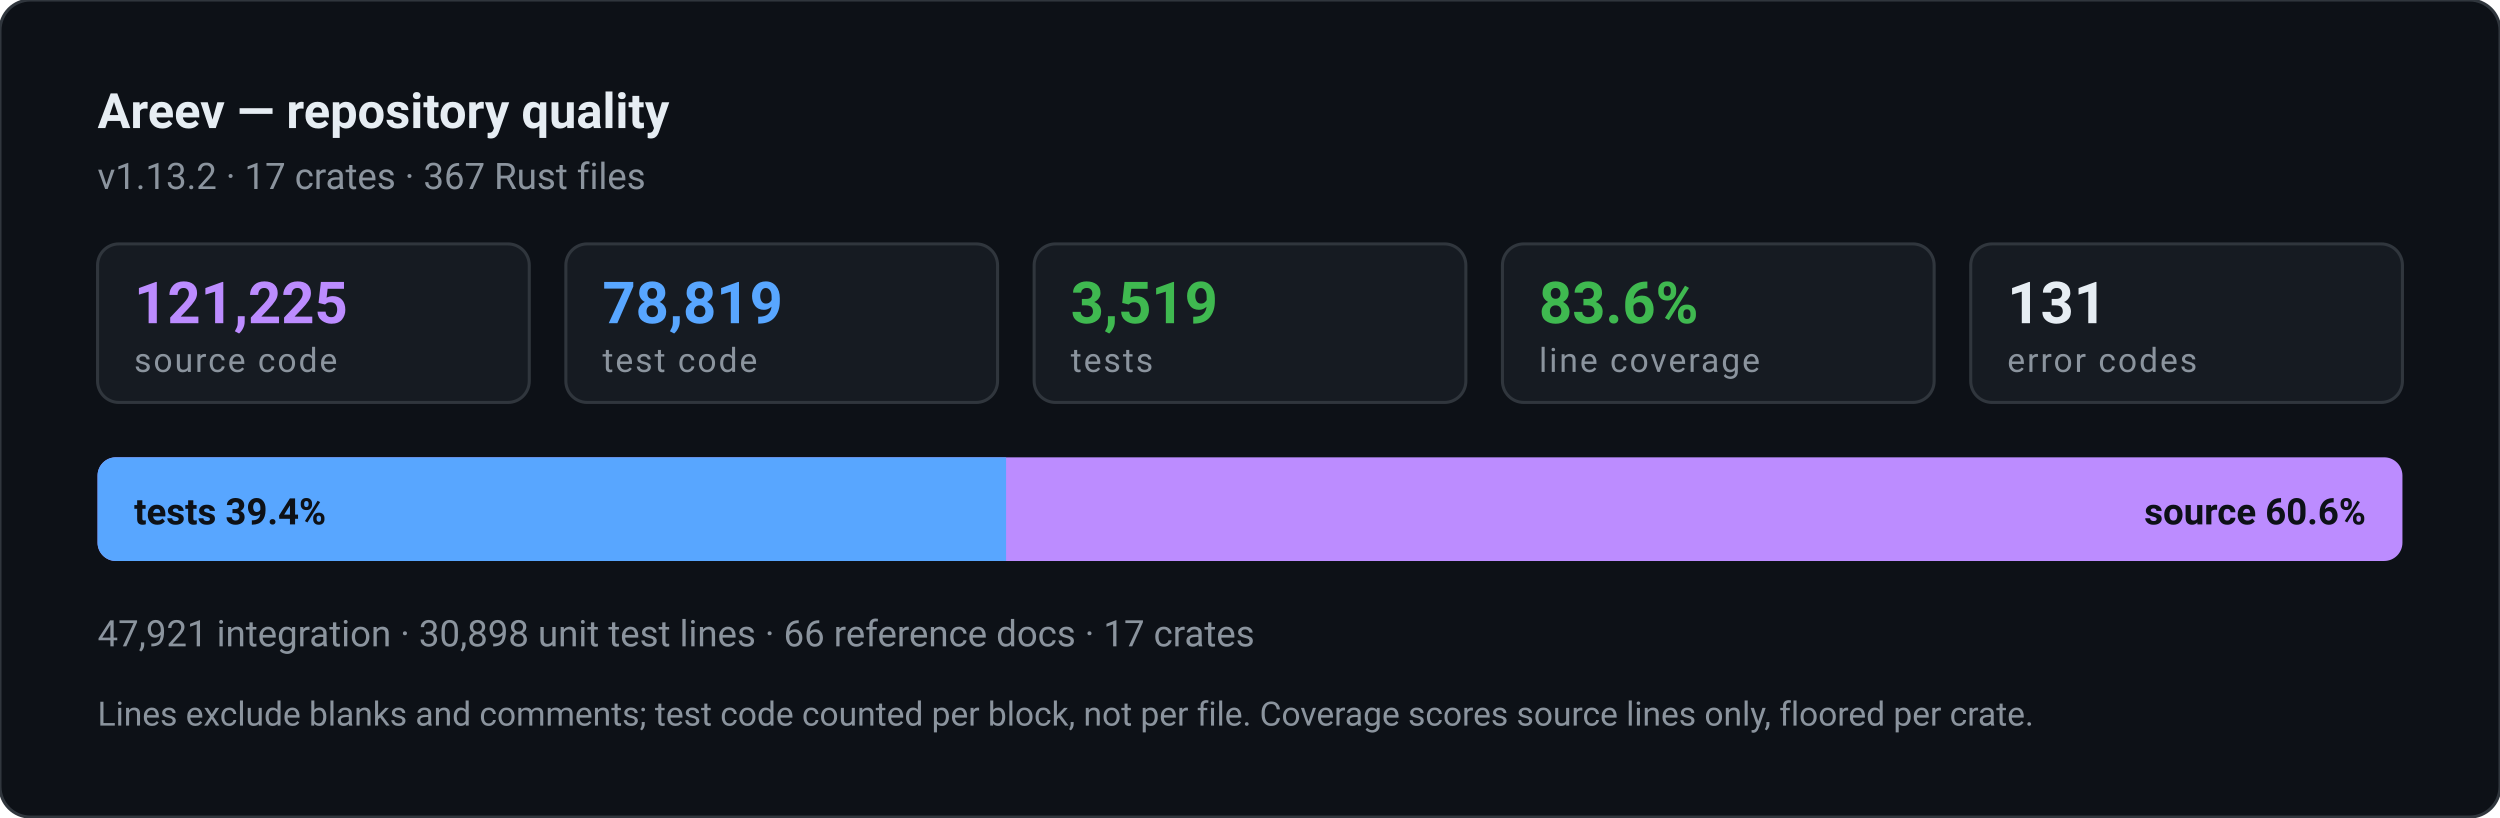
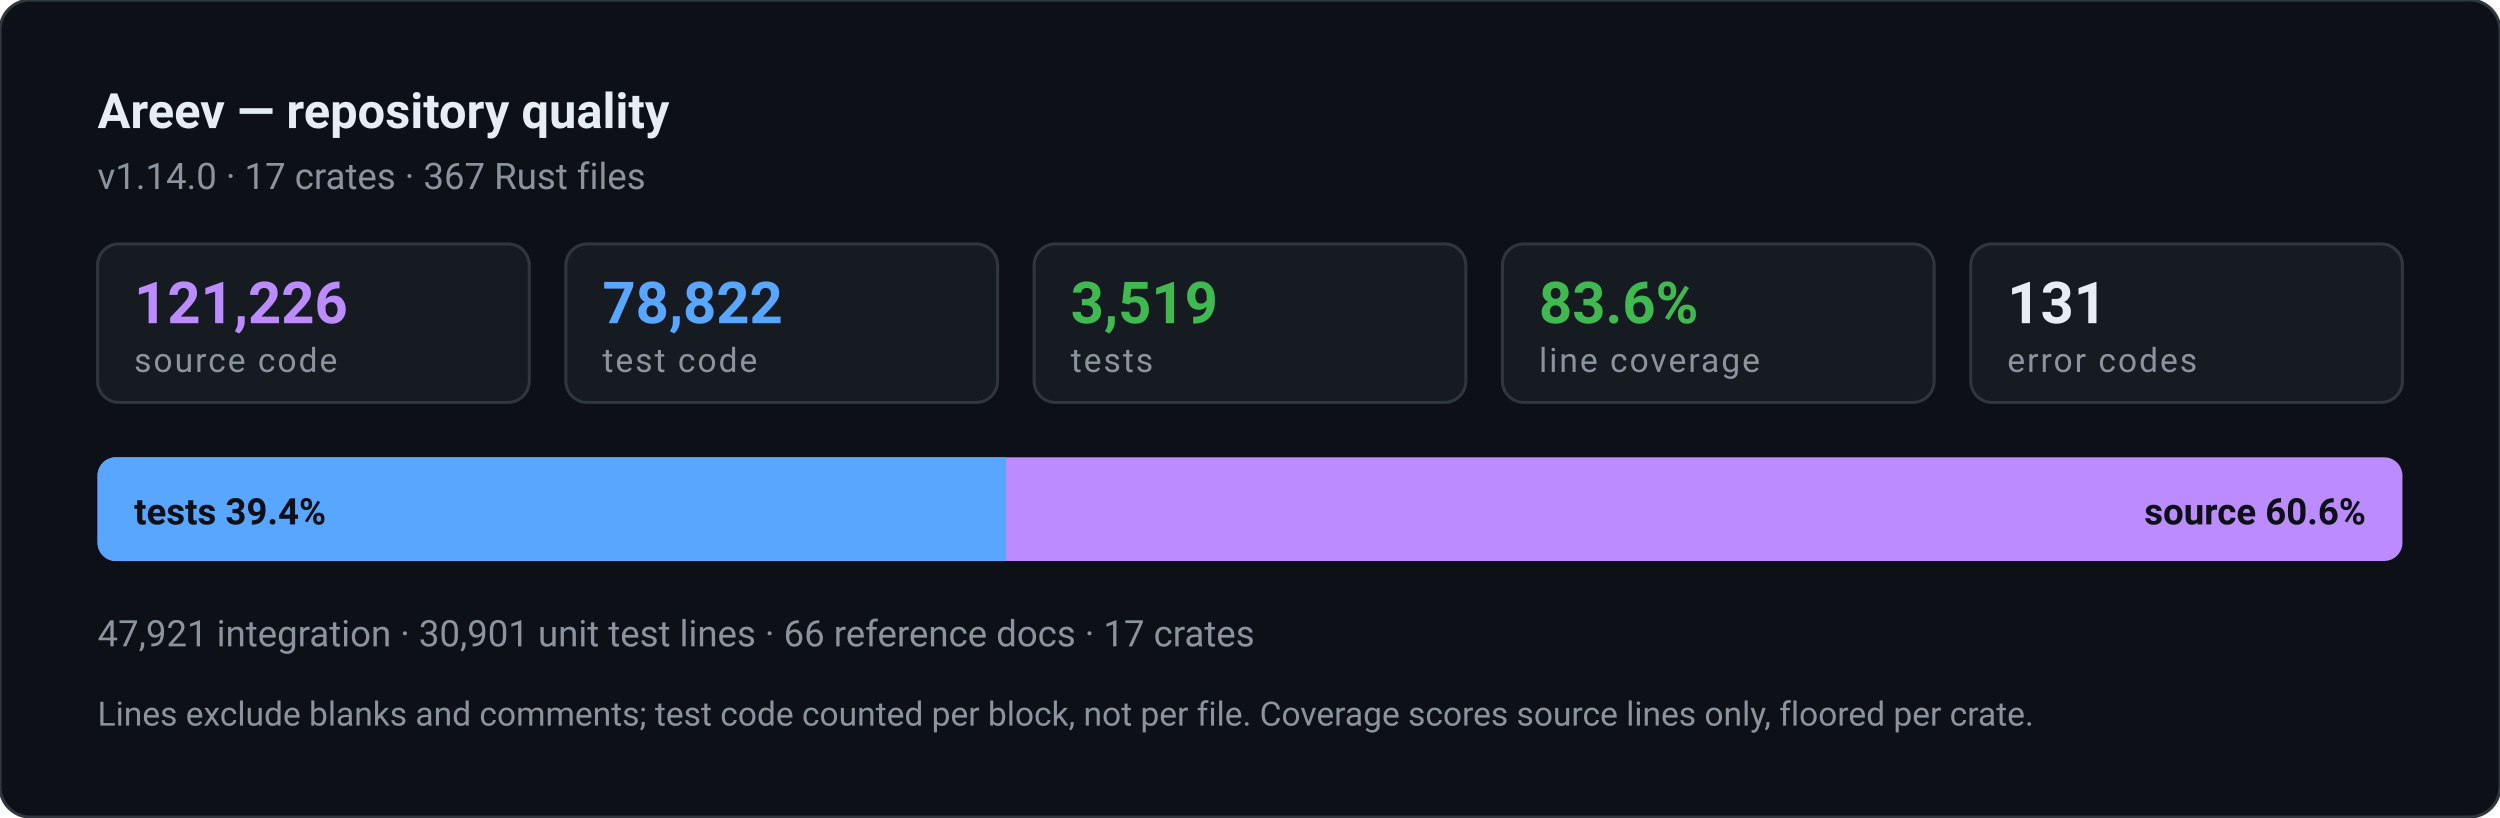
- <svg xmlns="http://www.w3.org/2000/svg" width="820" height="268" viewBox="0 0 820 268" role="img" aria-label="Areev repository quality: 78,819 lines of test code against 121,225 lines of source, 3,519 tests, 83.6% line coverage">
+ <svg xmlns="http://www.w3.org/2000/svg" width="820" height="268" viewBox="0 0 820 268" role="img" aria-label="Areev repository quality: 78,822 lines of test code against 121,226 lines of source, 3,519 tests, 83.6% line coverage">
  <style>text{font-family:ui-sans-serif,-apple-system,"Segoe UI",Roboto,Helvetica,Arial,sans-serif}.n{font-weight:700;font-variant-numeric:tabular-nums}.l{font-size:11px;letter-spacing:.06em;text-transform:uppercase}</style>
  <rect width="820" height="268" rx="10" fill="#0d1117" stroke="#30363d" />
  <text x="32" y="42" class="n" font-size="16" fill="#e6edf3">Areev — repository quality</text>
-   <text x="32" y="62" font-size="12" fill="#8b949e">v1.13.2 · 17 crates · 367 Rust files</text>
+   <text x="32" y="62" font-size="12" fill="#8b949e">v1.14.0 · 17 crates · 367 Rust files</text>
  <rect x="32.0" y="80" width="141.6" height="52" rx="7" fill="#161b22" stroke="#30363d" />
-   <text x="44.0" y="106" class="n" font-size="19" fill="#bc8cff">121,225</text>
+   <text x="44.0" y="106" class="n" font-size="19" fill="#bc8cff">121,226</text>
  <text x="44.0" y="122" class="l" fill="#8b949e">source code</text>
  <rect x="185.6" y="80" width="141.6" height="52" rx="7" fill="#161b22" stroke="#30363d" />
-   <text x="197.6" y="106" class="n" font-size="19" fill="#58a6ff">78,819</text>
+   <text x="197.6" y="106" class="n" font-size="19" fill="#58a6ff">78,822</text>
  <text x="197.6" y="122" class="l" fill="#8b949e">test code</text>
  <rect x="339.2" y="80" width="141.6" height="52" rx="7" fill="#161b22" stroke="#30363d" />
  <text x="351.2" y="106" class="n" font-size="19" fill="#3fb950">3,519</text>
  <text x="351.2" y="122" class="l" fill="#8b949e">tests</text>
  <rect x="492.8" y="80" width="141.6" height="52" rx="7" fill="#161b22" stroke="#30363d" />
  <text x="504.8" y="106" class="n" font-size="19" fill="#3fb950">83.6%</text>
  <text x="504.8" y="122" class="l" fill="#8b949e">line coverage</text>
  <rect x="646.4" y="80" width="141.6" height="52" rx="7" fill="#161b22" stroke="#30363d" />
  <text x="658.4" y="106" class="n" font-size="19" fill="#e6edf3">131</text>
  <text x="658.4" y="122" class="l" fill="#8b949e">error codes</text>
  <rect x="32" y="150" width="756" height="34" rx="6" fill="#bc8cff" />
  <path d="M32 156a6 6 0 0 1 6-6h292v34h-292a6 6 0 0 1-6-6z" fill="#58a6ff" />
  <text x="44" y="172" class="n" font-size="12" fill="#0d1117">tests 39.4%</text>
  <text x="776" y="172" class="n" font-size="12" fill="#0d1117" text-anchor="end">source 60.6%</text>
-   <text x="32" y="212" font-size="12" fill="#8b949e">47,921 integration · 30,898 unit test lines · 66 reference docs · 17 crates</text>
+   <text x="32" y="212" font-size="12" fill="#8b949e">47,921 integration · 30,901 unit test lines · 66 reference docs · 17 crates</text>
  <text x="32" y="238" font-size="11" fill="#8b949e">Lines exclude blanks and comments; test code counted per block, not per file. Coverage scores source lines only, floored per crate.</text>
</svg>
